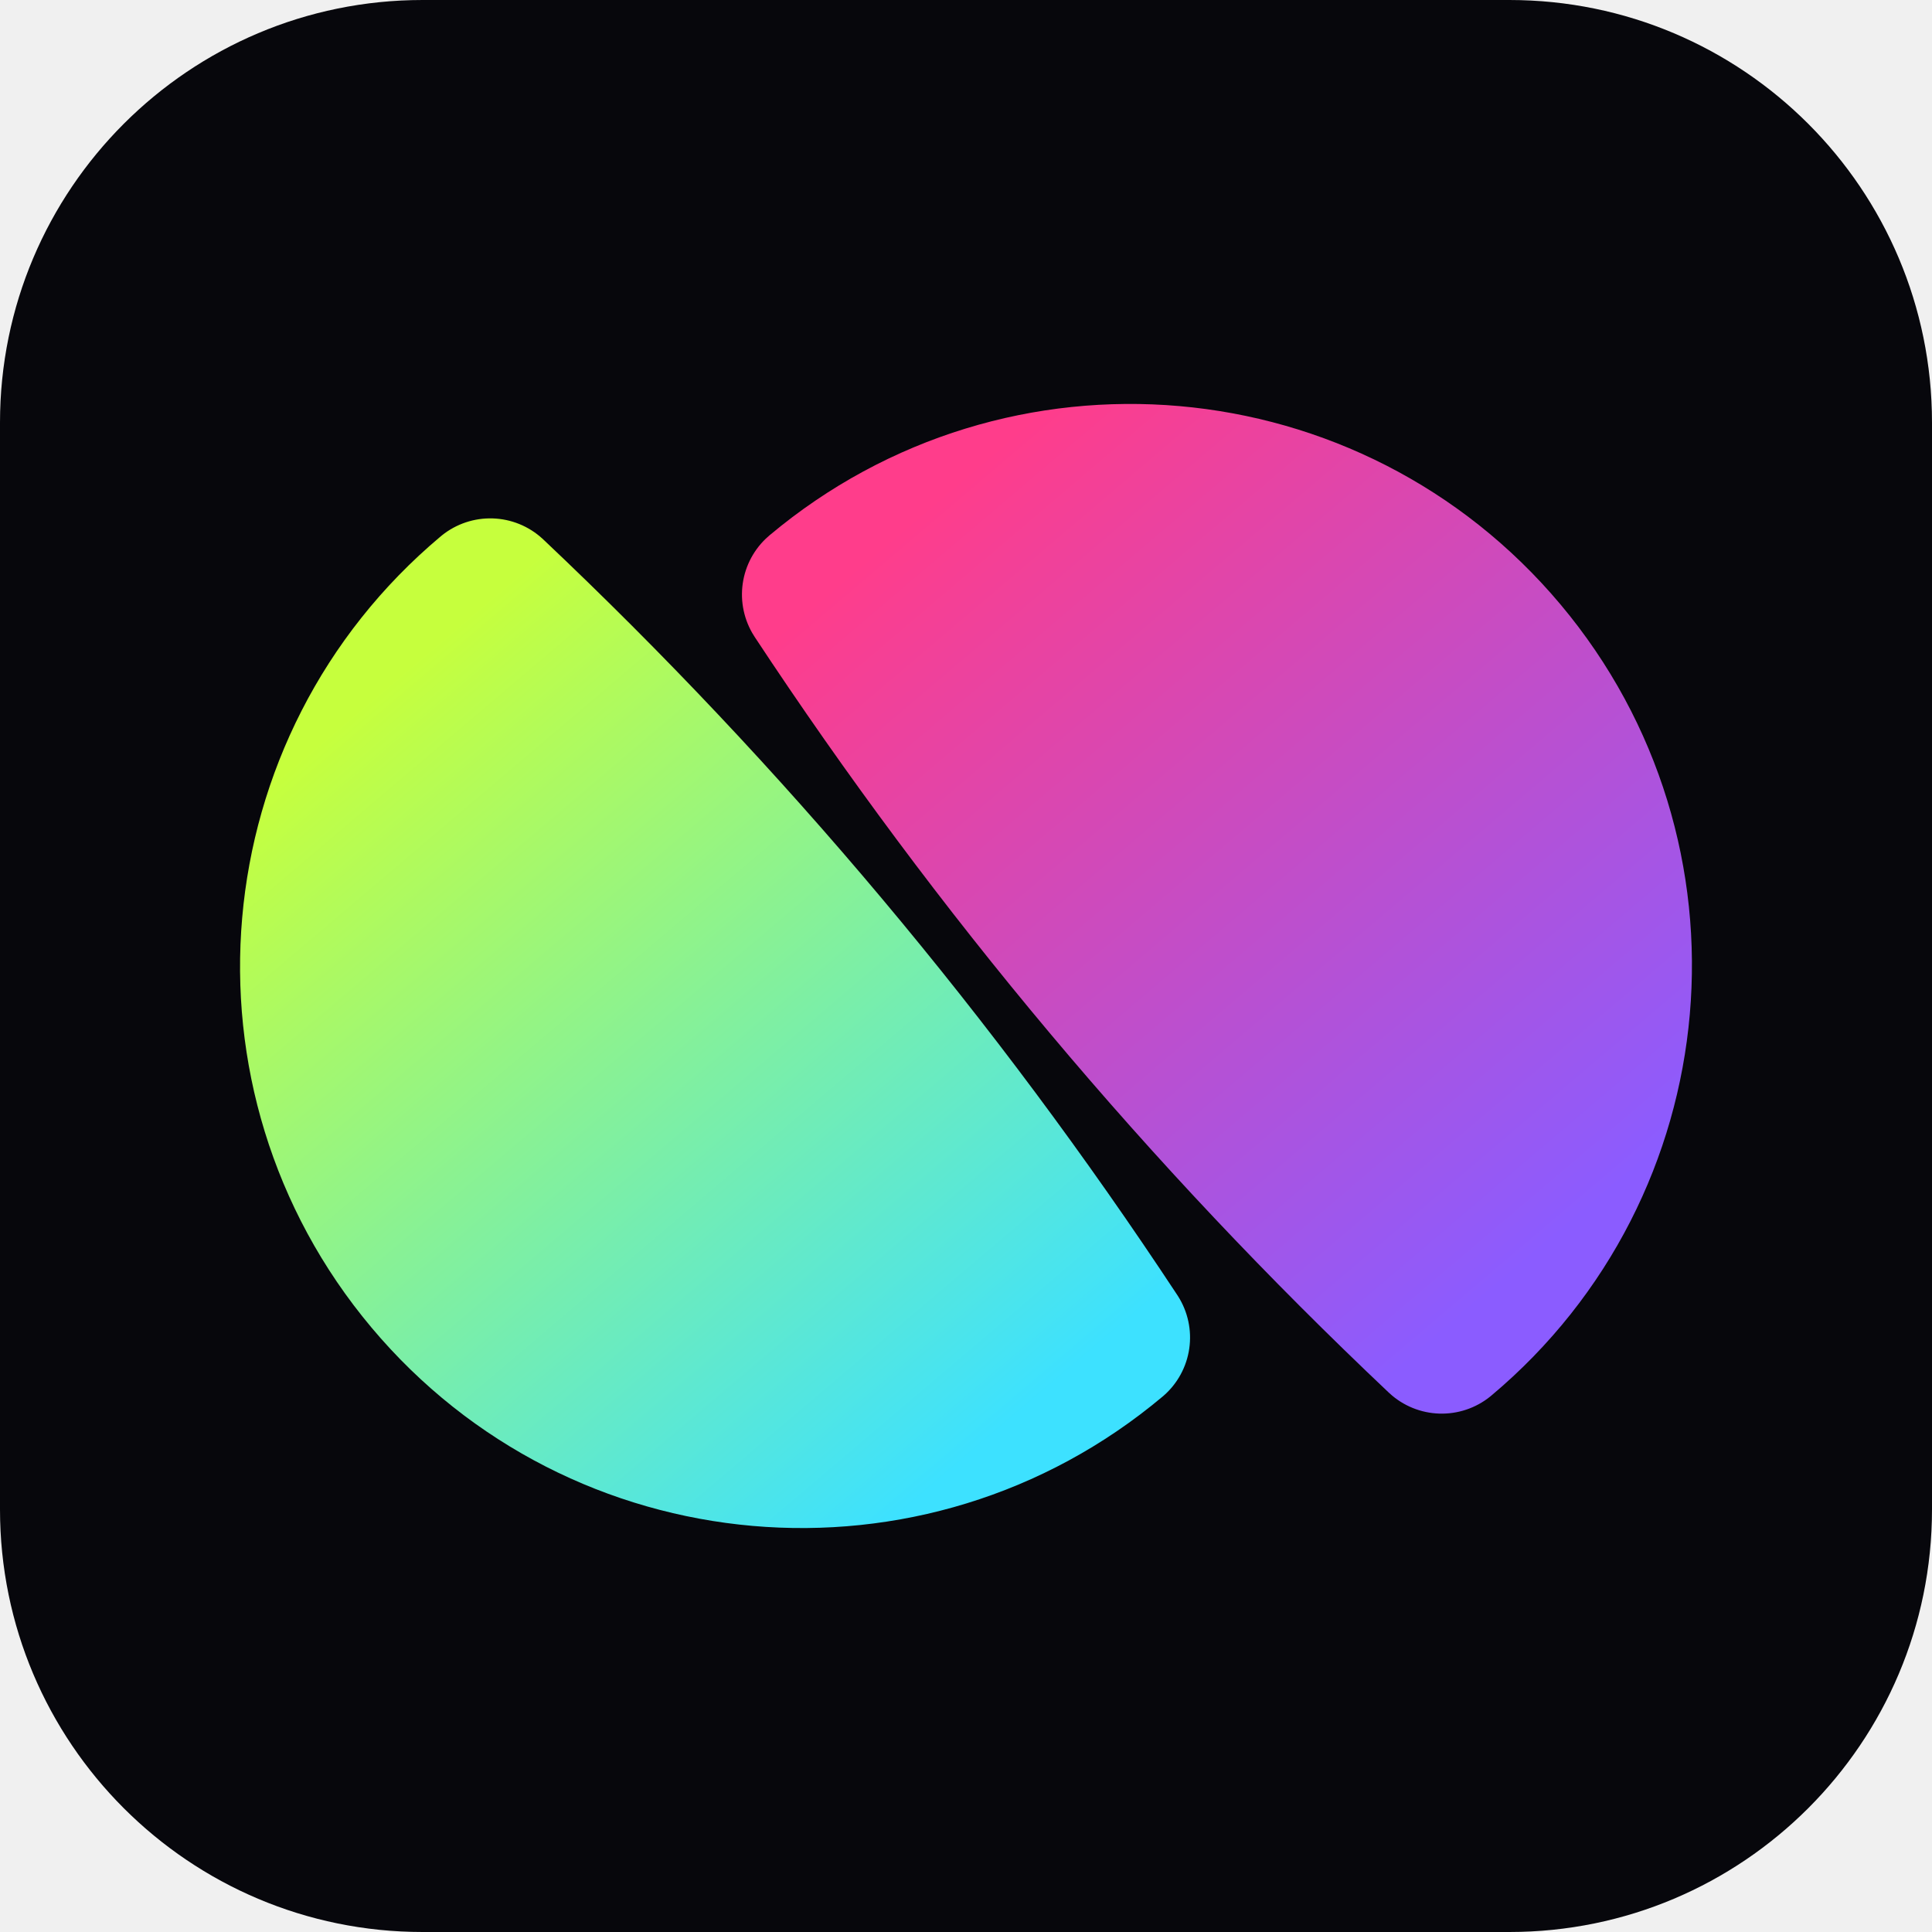
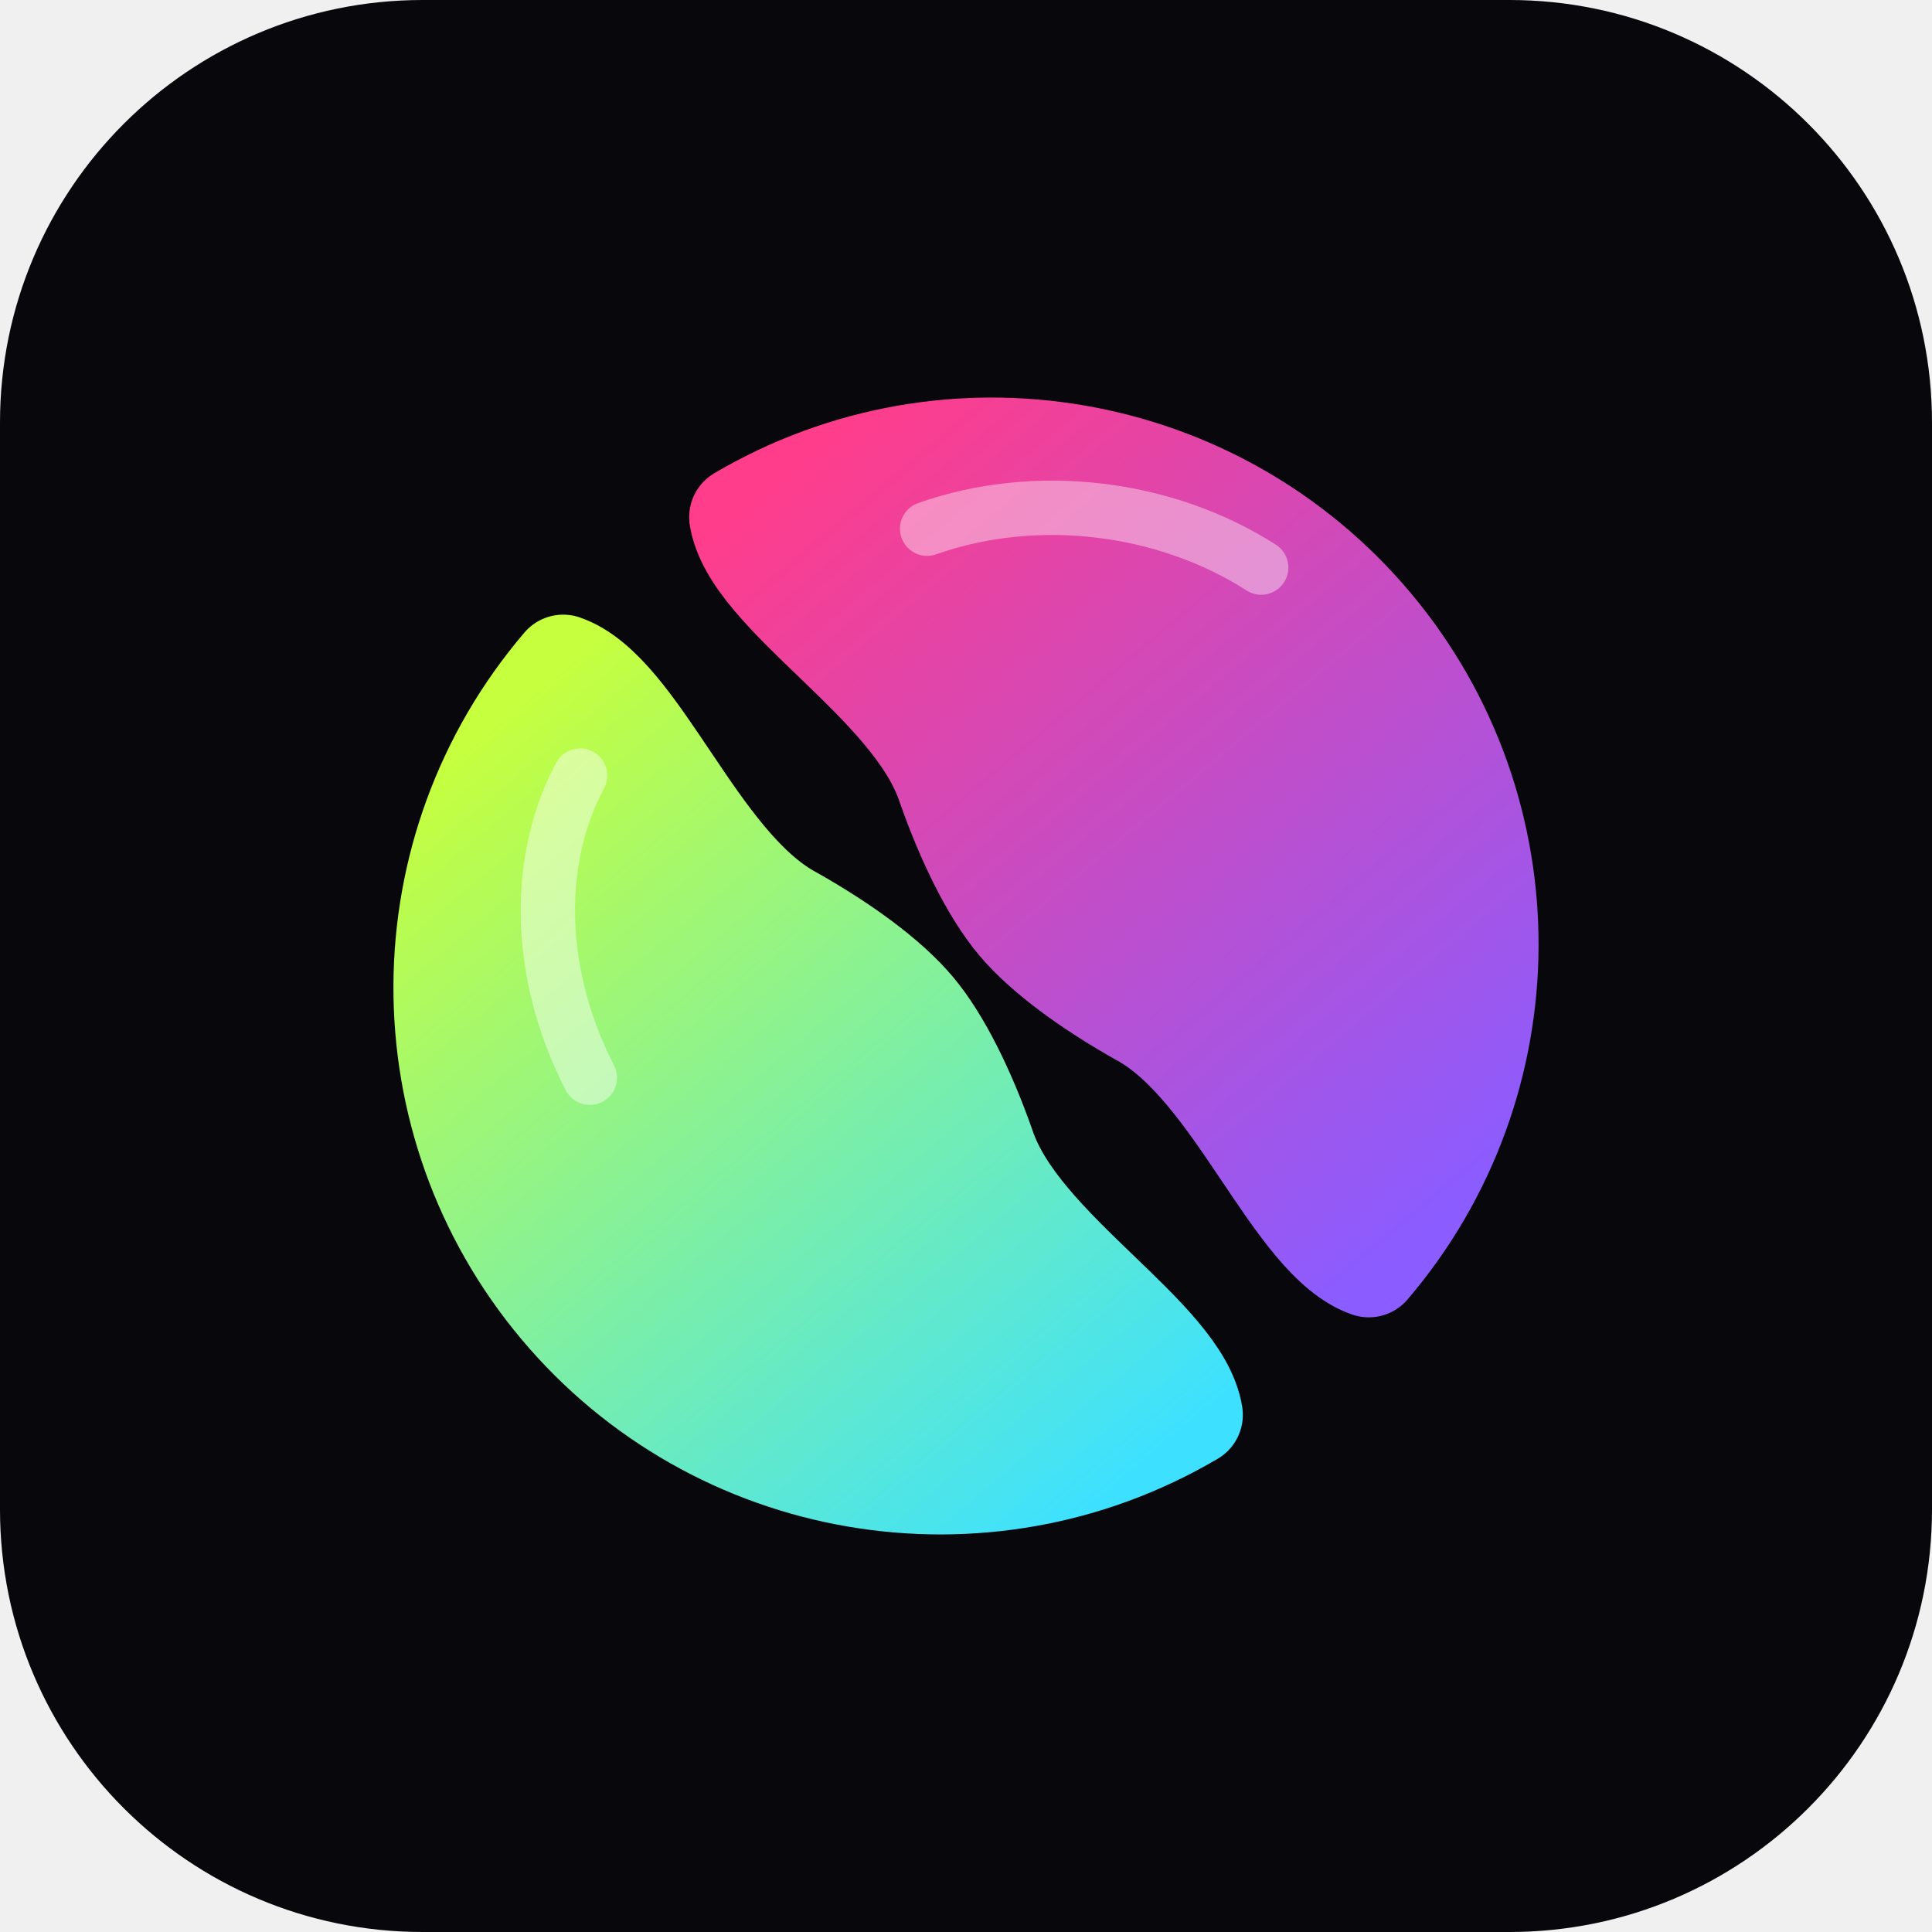
<svg xmlns="http://www.w3.org/2000/svg" viewBox="0 0 512 512" width="512" height="512">
  <defs>
-     <linearGradient id="teams" x1="0" y1="0" x2="0" y2="1">
+     <linearGradient id="teams" gradientUnits="userSpaceOnUse" x1="0" y1="110" x2="0" y2="402">
      <stop offset="0" stop-color="#c6ff3d" />
      <stop offset="1" stop-color="#3de1ff" />
    </linearGradient>
-     <linearGradient id="pick" x1="0" y1="0" x2="0" y2="1">
+     <linearGradient id="pick" gradientUnits="userSpaceOnUse" x1="0" y1="110" x2="0" y2="402">
      <stop offset="0" stop-color="#ff3d8b" />
      <stop offset="1" stop-color="#8b5cff" />
    </linearGradient>
  </defs>
  <rect width="512" height="512" rx="112" fill="#07070c" />
-   <g transform="translate(256 256) scale(0.93) translate(-256 -256) rotate(-40 256 256)" stroke-linejoin="round" stroke-width="44">
-     <path d="M250 118 A138 138 0 0 0 250 394 Q266 256 250 118 Z" transform="translate(-30 -30)" fill="url(#teams)" stroke="url(#teams)" />
-     <path d="M262 118 A138 138 0 0 1 262 394 Q246 256 262 118 Z" transform="translate(30 30)" fill="url(#pick)" stroke="url(#pick)" />
+   <g transform="translate(256 256) scale(0.9) translate(-256 -256) rotate(-40 256 256)" stroke-linejoin="round" stroke-width="30">
+     <path id="L" d="M222 112 A146 146 0 0 0 222 400 C 234 380 214 330 226 300 C 232 284 236 268 236 256 C 236 244 232 228 226 212 C 214 182 234 132 222 112 Z" fill="url(#teams)" stroke="url(#teams)" />
+     <path d="M290 112 A146 146 0 0 1 290 400 C 278 380 298 330 286 300 C 280 284 276 268 276 256 C 276 244 280 228 286 212 C 298 182 278 132 290 112 Z" fill="url(#pick)" stroke="url(#pick)" />
+     <path d="M150 210 C 158 175 180 150 205 140" fill="none" stroke="#fff" stroke-opacity="0.45" stroke-width="16" stroke-linecap="round" />
+     <path d="M330 150 C 362 162 388 190 398 222" fill="none" stroke="#fff" stroke-opacity="0.4" stroke-width="16" stroke-linecap="round" />
  </g>
</svg>
